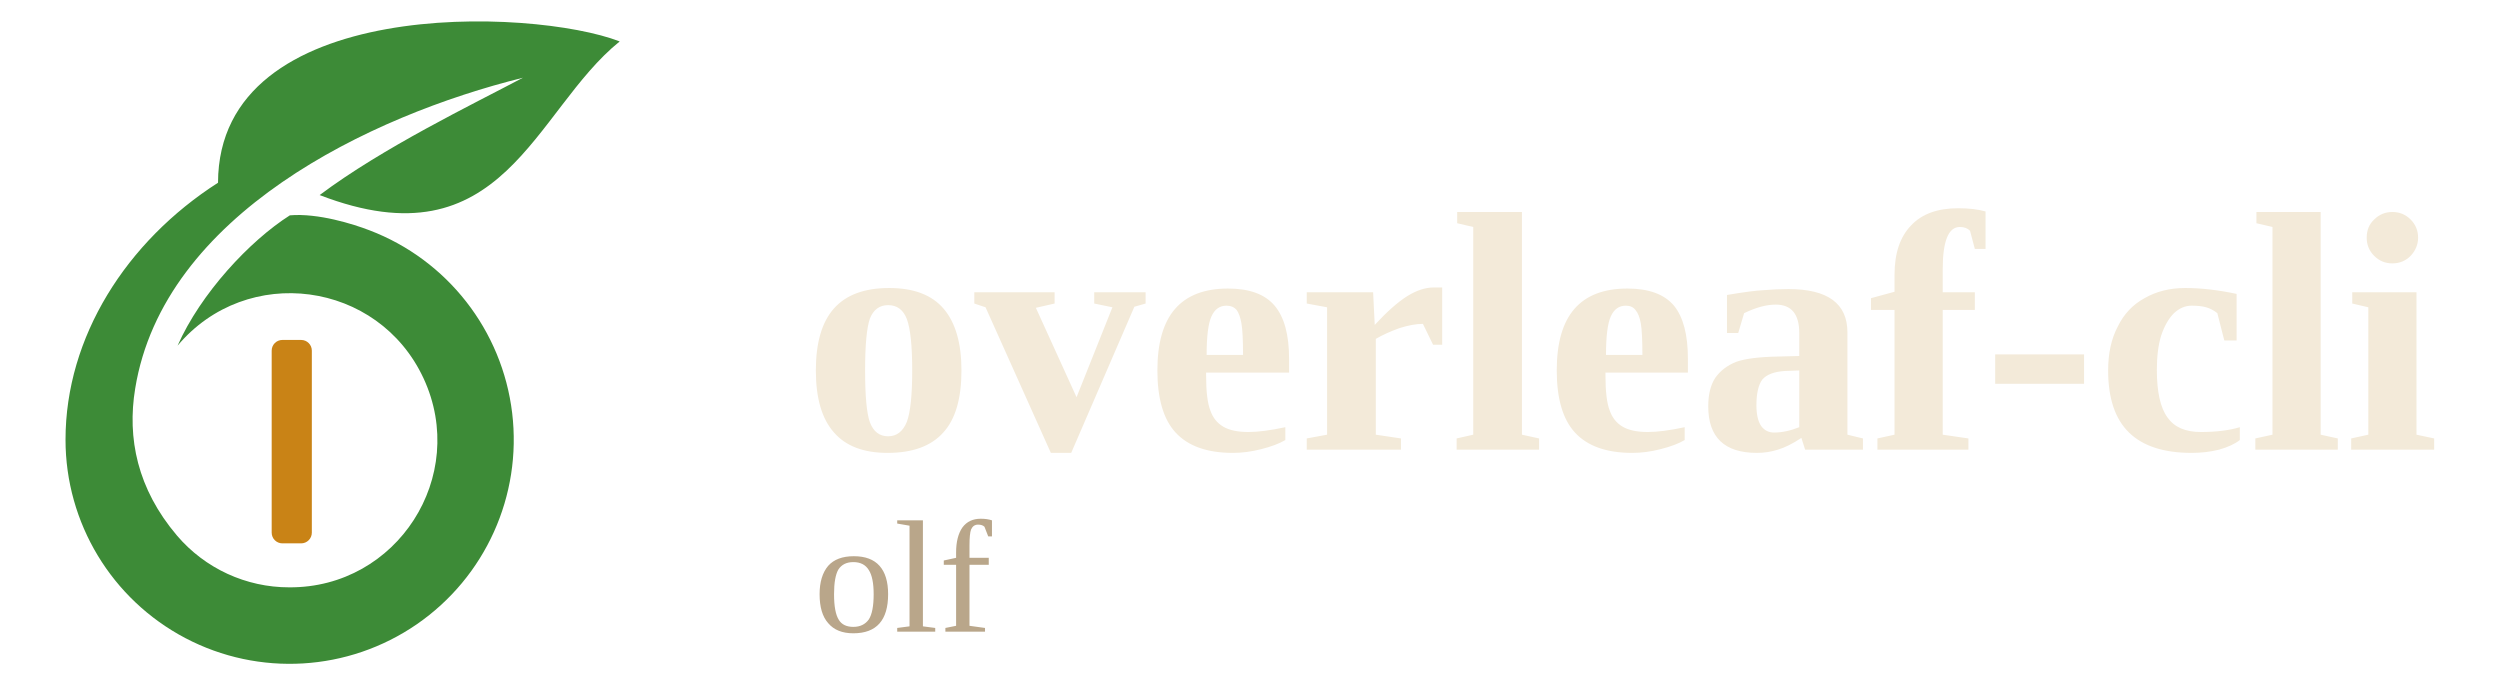
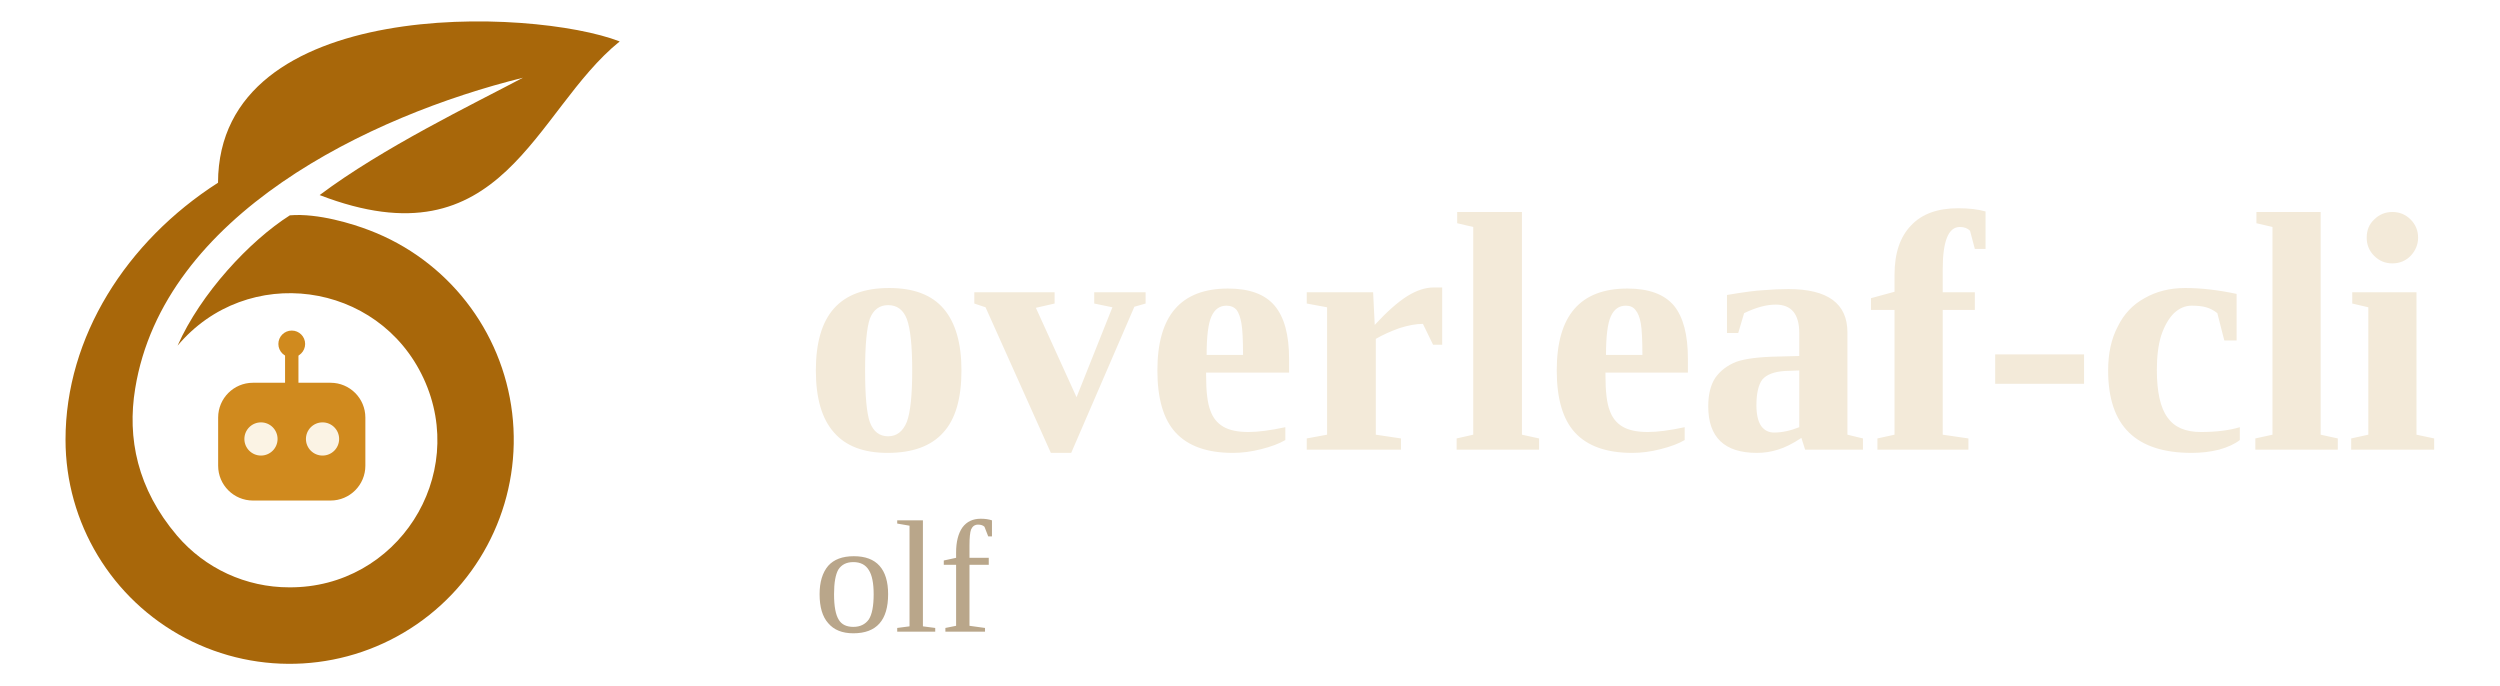
<svg xmlns="http://www.w3.org/2000/svg" viewBox="0 0 467 128" role="img" aria-labelledby="t">
  <svg x="4" y="4" width="120" height="120" viewBox="0 0 24 24">
-     <path d="M22.352.748C19.111-.51 7.365-.982 7.345 6.027c-3.427 2.194-5.697 5.768-5.697 9.598a8.373 8.373 0 0 0 13.123 6.898 8.373 8.373 0 0 0-1.767-14.719c-.606-.234-1.923-.648-2.975-.559-1.501.954-3.331 2.916-4.195 4.869 2.589-3.082 7.505-2.425 9.194 1.229 1.689 3.654-.994 7.824-5.02 7.8a5.5 5.5 0 0 1-4.195-1.933c-1.485-1.748-1.868-3.644-1.562-5.497 1.057-6.495 8.759-10.189 14.486-11.609-1.868.989-5.237 2.613-7.595 4.384C18.015 9.138 19.131 3.345 22.352.748z" fill="#3d8b37" />
-     <rect x="9.35" y="11.9" width="1.5" height="7.6" rx="0.4" fill="#c98316" />
+     <path d="M22.352.748C19.111-.51 7.365-.982 7.345 6.027c-3.427 2.194-5.697 5.768-5.697 9.598a8.373 8.373 0 0 0 13.123 6.898 8.373 8.373 0 0 0-1.767-14.719c-.606-.234-1.923-.648-2.975-.559-1.501.954-3.331 2.916-4.195 4.869 2.589-3.082 7.505-2.425 9.194 1.229 1.689 3.654-.994 7.824-5.02 7.8a5.5 5.5 0 0 1-4.195-1.933c-1.485-1.748-1.868-3.644-1.562-5.497 1.057-6.495 8.759-10.189 14.486-11.609-1.868.989-5.237 2.613-7.595 4.384C18.015 9.138 19.131 3.345 22.352.748z" fill="#a8670a" />
+     <rect x="7.35" y="13.5" width="5.5" height="4.4" rx="1.3" fill="#d08a1e" />
+     <circle cx="8.95" cy="15.6" r="0.62" fill="#fbf3e4" />
+     <circle cx="11.25" cy="15.6" r="0.62" fill="#fbf3e4" />
+     <rect x="9.85" y="12.2" width="0.5" height="1.4" fill="#d08a1e" />
+     <circle cx="10.1" cy="12.05" r="0.5" fill="#d08a1e" />
  </svg>
  <path d="M179.6 69.2Q179.6 77.1 176.2 80.8Q172.8 84.6 165.8 84.6Q159.1 84.6 155.8 80.8Q152.4 77 152.4 69.2Q152.4 61.4 155.8 57.6Q159.2 53.8 166.1 53.8Q173 53.8 176.3 57.7Q179.6 61.6 179.6 69.2ZM170.4 69.2Q170.4 62.3 169.4 59.6Q168.4 57 165.9 57Q163.5 57 162.5 59.5Q161.6 62.1 161.6 69.2Q161.6 76.4 162.5 78.9Q163.5 81.5 165.9 81.5Q168.3 81.5 169.4 78.8Q170.4 76.1 170.4 69.2Z M200.1 84.6H196.3L184.1 57.4L182 56.7V54.6H197V56.7L193.5 57.5L201.1 74.2L207.8 57.4L204.4 56.7V54.6H214V56.7L211.9 57.3Z M229.4 53.9Q235.4 53.9 238.1 57.1Q240.8 60.3 240.8 67V69.6H225.3V70.1Q225.3 74.7 226.1 76.7Q226.8 78.7 228.5 79.7Q230.2 80.7 233.2 80.7Q235.9 80.7 240.1 79.8V82.2Q238.4 83.2 235.6 83.9Q232.9 84.6 230.3 84.6Q223.1 84.6 219.6 80.8Q216.2 77.1 216.2 69.2Q216.2 61.5 219.5 57.7Q222.8 53.9 229.4 53.9ZM229.1 57.1Q227.2 57.1 226.3 59.1Q225.4 61.1 225.4 66.3H232.2Q232.2 62.1 231.9 60.4Q231.6 58.7 231 57.9Q230.3 57.1 229.1 57.1Z M256.8 60.7Q260.2 57 262.9 55.3Q265.5 53.7 267.8 53.7H269.4V64.4H267.7L265.8 60.5Q263.9 60.5 261.4 61.3Q258.9 62.2 257 63.3V81.2L261.7 81.9V84H244.1V81.9L247.9 81.2V57.4L244.1 56.7V54.6H256.5Z M284.3 81.2 287.5 81.9V84H272.1V81.9L275.2 81.2V42.4L272.2 41.7V39.6H284.3Z M304 53.9Q310 53.9 312.7 57.1Q315.3 60.3 315.3 67V69.6H299.9V70.1Q299.9 74.7 300.7 76.7Q301.4 78.7 303.1 79.7Q304.8 80.7 307.8 80.7Q310.5 80.7 314.7 79.8V82.2Q313 83.2 310.2 83.9Q307.5 84.6 304.9 84.6Q297.7 84.6 294.2 80.8Q290.8 77.1 290.8 69.2Q290.8 61.5 294.1 57.7Q297.4 53.9 304 53.9ZM303.7 57.1Q301.8 57.1 300.9 59.1Q300 61.1 300 66.3H306.8Q306.8 62.1 306.5 60.4Q306.2 58.7 305.5 57.9Q304.9 57.1 303.7 57.1Z M334.1 54Q345.1 54 345.1 62.1V81.2L348 81.9V84H337.2L336.5 81.8Q334.1 83.4 332.1 84Q330.2 84.6 328.2 84.6Q319.1 84.6 319.1 75.9Q319.1 72.6 320.4 70.6Q321.8 68.6 324.3 67.6Q326.8 66.7 332.2 66.6L336.1 66.5V62.2Q336.1 56.9 331.7 56.9Q329.1 56.9 325.8 58.5L324.7 62.2H322.6V55.1Q327.3 54.3 329.5 54.2Q331.8 54 334.1 54ZM336.1 69.2 333.4 69.3Q330.4 69.5 329.2 70.9Q328.1 72.4 328.1 75.7Q328.1 78.3 329 79.6Q329.9 80.8 331.4 80.8Q333.6 80.8 336.1 79.8Z M353.9 57.9H349.5V55.7L353.9 54.5V51.3Q353.9 45.3 357 42.1Q360 38.9 365.8 38.9Q368.8 38.9 370.9 39.5V46.5H368.9L368 43.1Q367.3 42.4 366.1 42.4Q362.9 42.4 362.9 50.3V54.6H368.9V57.9H362.9V81.2L367.7 81.9V84H350.7V81.9L353.9 81.2Z M372.7 71.7V66.2H389.3V71.7Z M418.4 82.2Q417 83.3 414.5 84Q412.1 84.6 409.4 84.6Q401.6 84.6 397.7 80.8Q393.8 77 393.8 69.2Q393.8 64.4 395.6 61Q397.3 57.5 400.6 55.7Q403.9 53.8 408.2 53.8Q412.6 53.8 417.8 54.9V63.6H415.5L414.2 58.5Q413.2 57.7 412.1 57.4Q411.1 57.1 409.4 57.1Q407.6 57.1 406.1 58.5Q404.6 60 403.7 62.7Q402.9 65.3 402.9 69.1Q402.9 75.3 404.9 78Q406.8 80.7 411.1 80.7Q415.4 80.7 418.4 79.8Z M433.5 81.2 436.7 81.9V84H421.3V81.9L424.5 81.2V42.4L421.5 41.7V39.6H433.5Z M451.4 81.2 454.7 81.9V84H439.2V81.9L442.4 81.2V57.4L439.4 56.7V54.6H451.4ZM442.1 44.4Q442.1 42.3 443.5 41Q444.9 39.6 446.9 39.6Q448.9 39.6 450.3 41Q451.7 42.4 451.7 44.4Q451.7 46.3 450.3 47.8Q448.9 49.2 446.9 49.2Q444.9 49.2 443.5 47.8Q442.1 46.4 442.1 44.4Z" fill="#f3ead9" />
  <path d="M165.9 111Q165.9 118.3 159.4 118.3Q156.3 118.3 154.7 116.4Q153.1 114.6 153.1 111Q153.1 107.6 154.7 105.7Q156.3 103.9 159.5 103.9Q162.7 103.9 164.3 105.7Q165.9 107.5 165.9 111ZM163.2 111Q163.2 107.9 162.3 106.5Q161.4 105 159.4 105Q157.5 105 156.6 106.4Q155.8 107.8 155.8 111Q155.8 114.4 156.7 115.8Q157.5 117.1 159.4 117.1Q161.3 117.1 162.3 115.7Q163.2 114.3 163.2 111Z M172.4 117 174.7 117.3V118H167.6V117.3L169.9 117V98.2L167.6 97.8V97.2H172.4Z M178.6 105.5H176.3V104.7L178.6 104.2V103.2Q178.6 100.2 179.8 98.5Q181 96.9 183.2 96.9Q184.4 96.9 185.3 97.2V100.2H184.6L183.9 98.4Q183.5 98 182.7 98Q181.8 98 181.4 98.9Q181.1 99.7 181.1 101.9V104.2H184.7V105.5H181.1V116.9L184 117.3V118H176.6V117.3L178.6 116.9Z" fill="#b9a68a" />
</svg>
